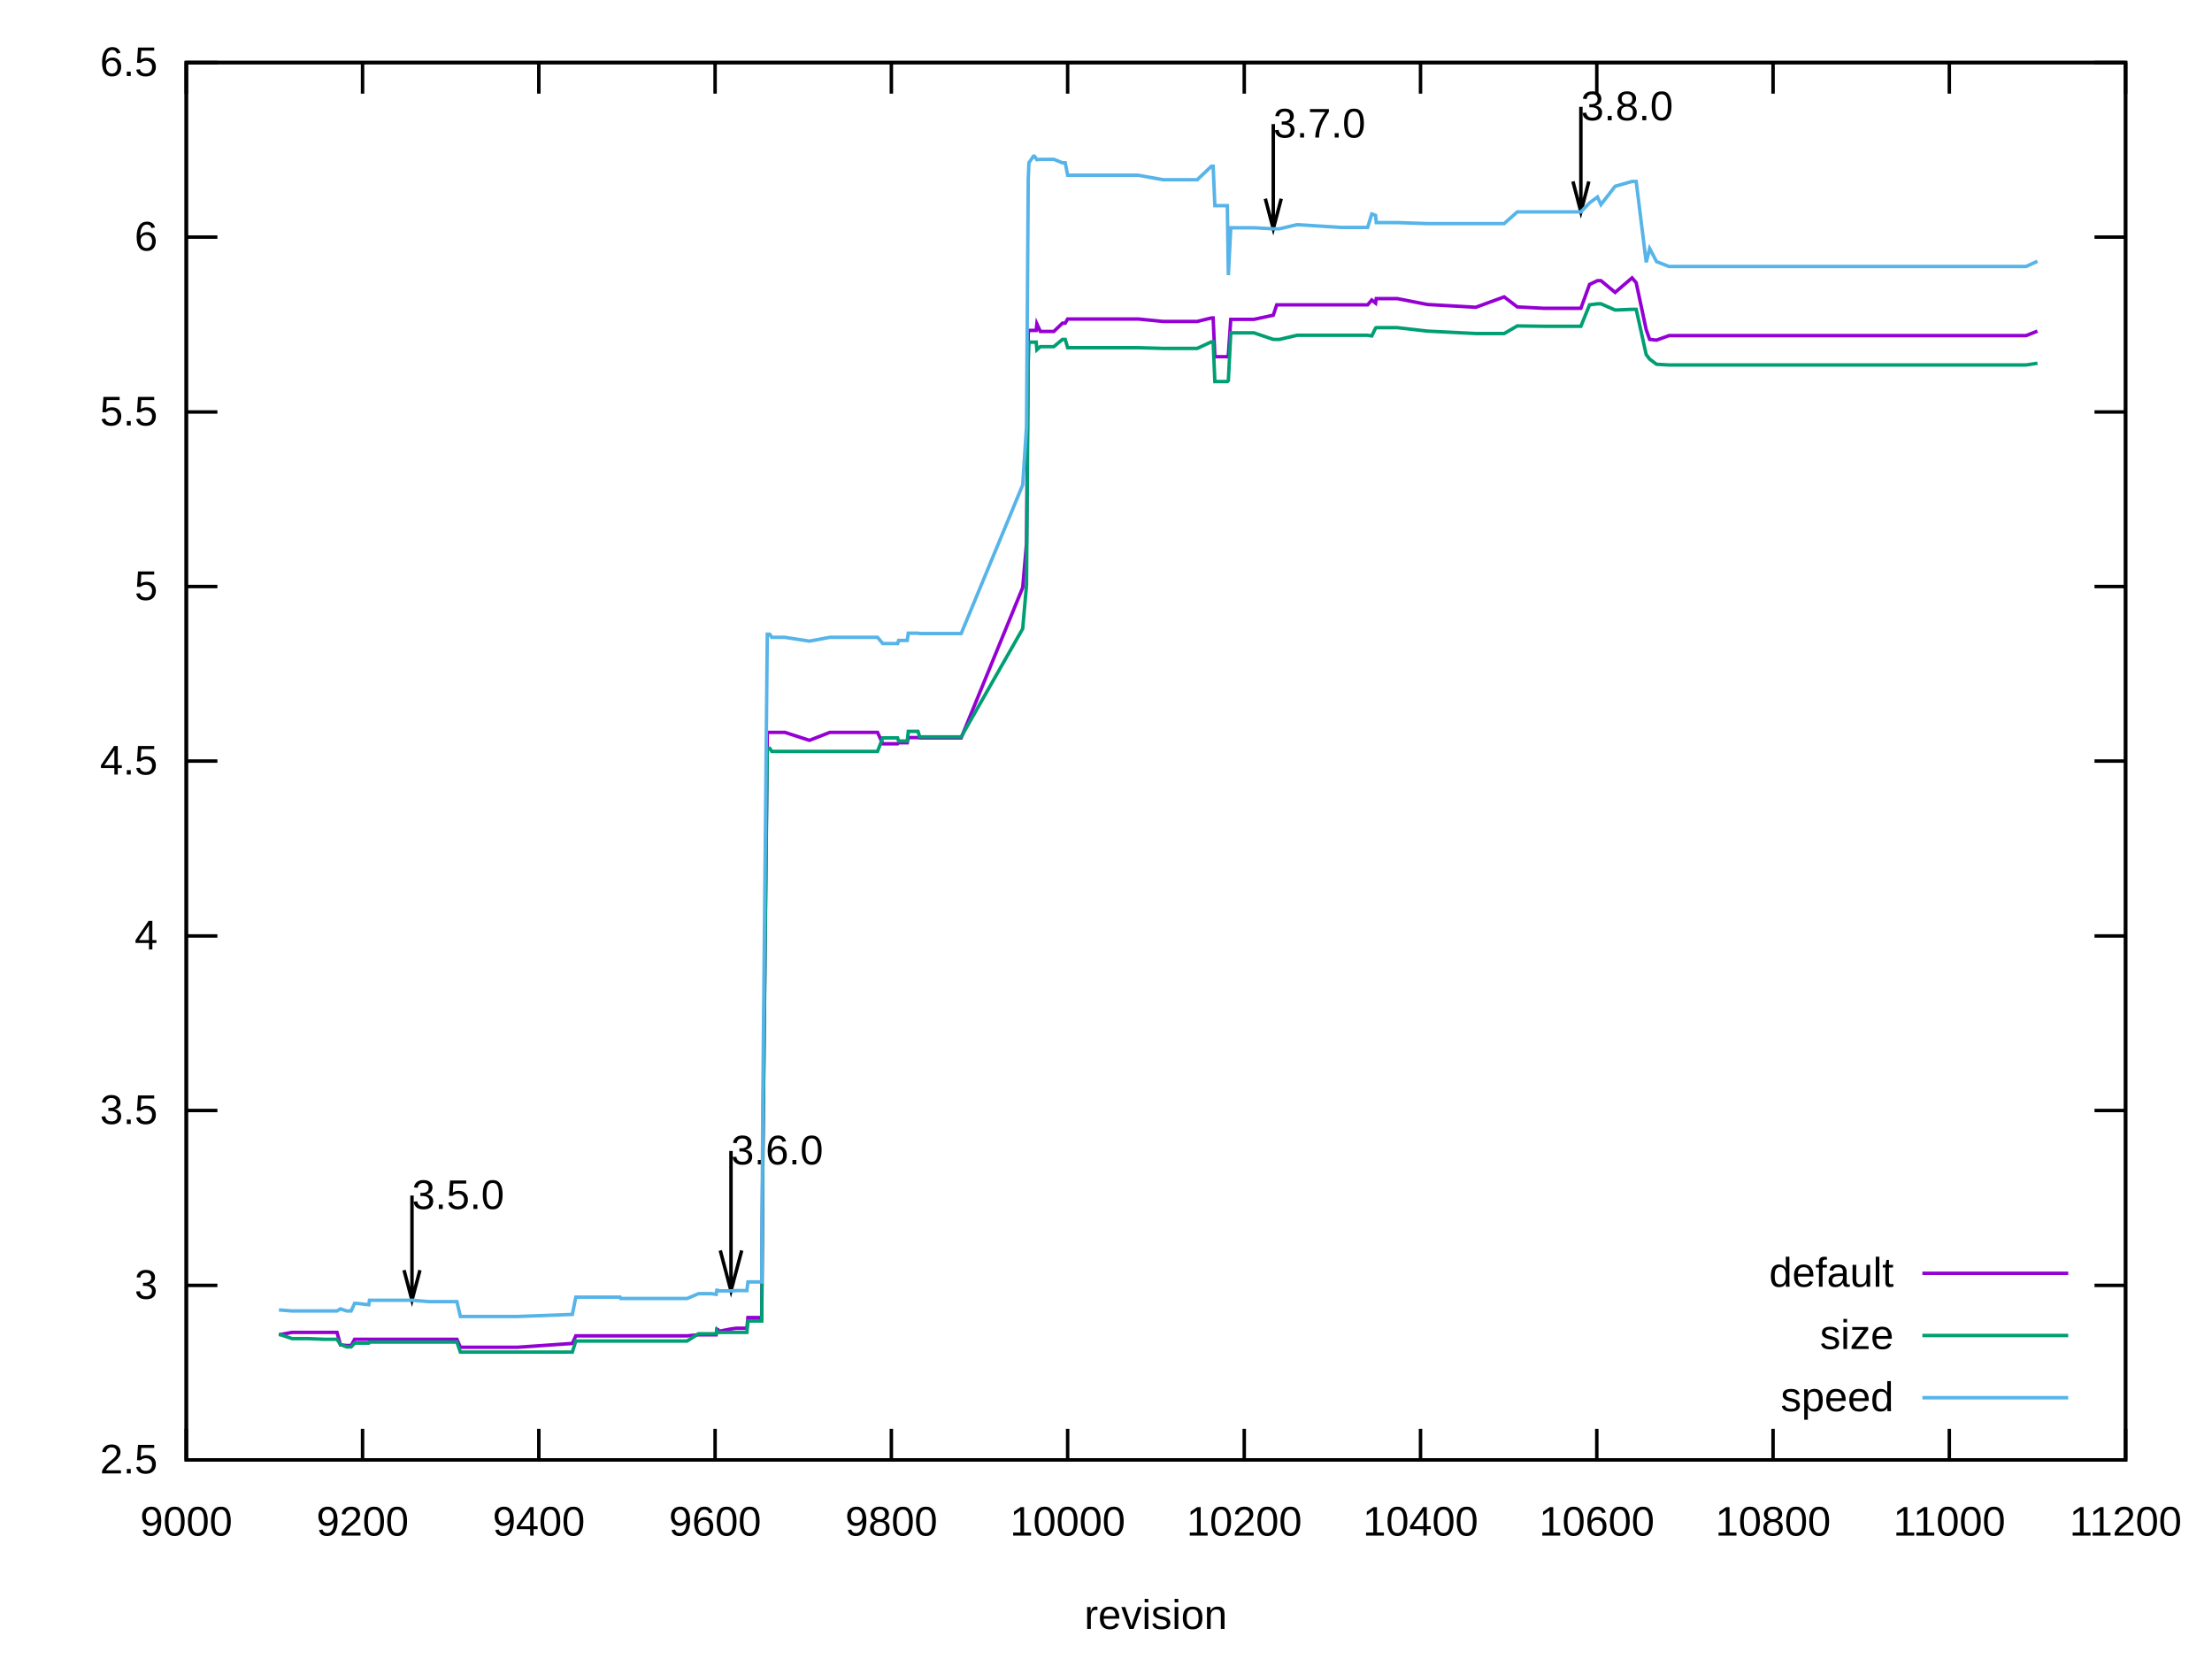
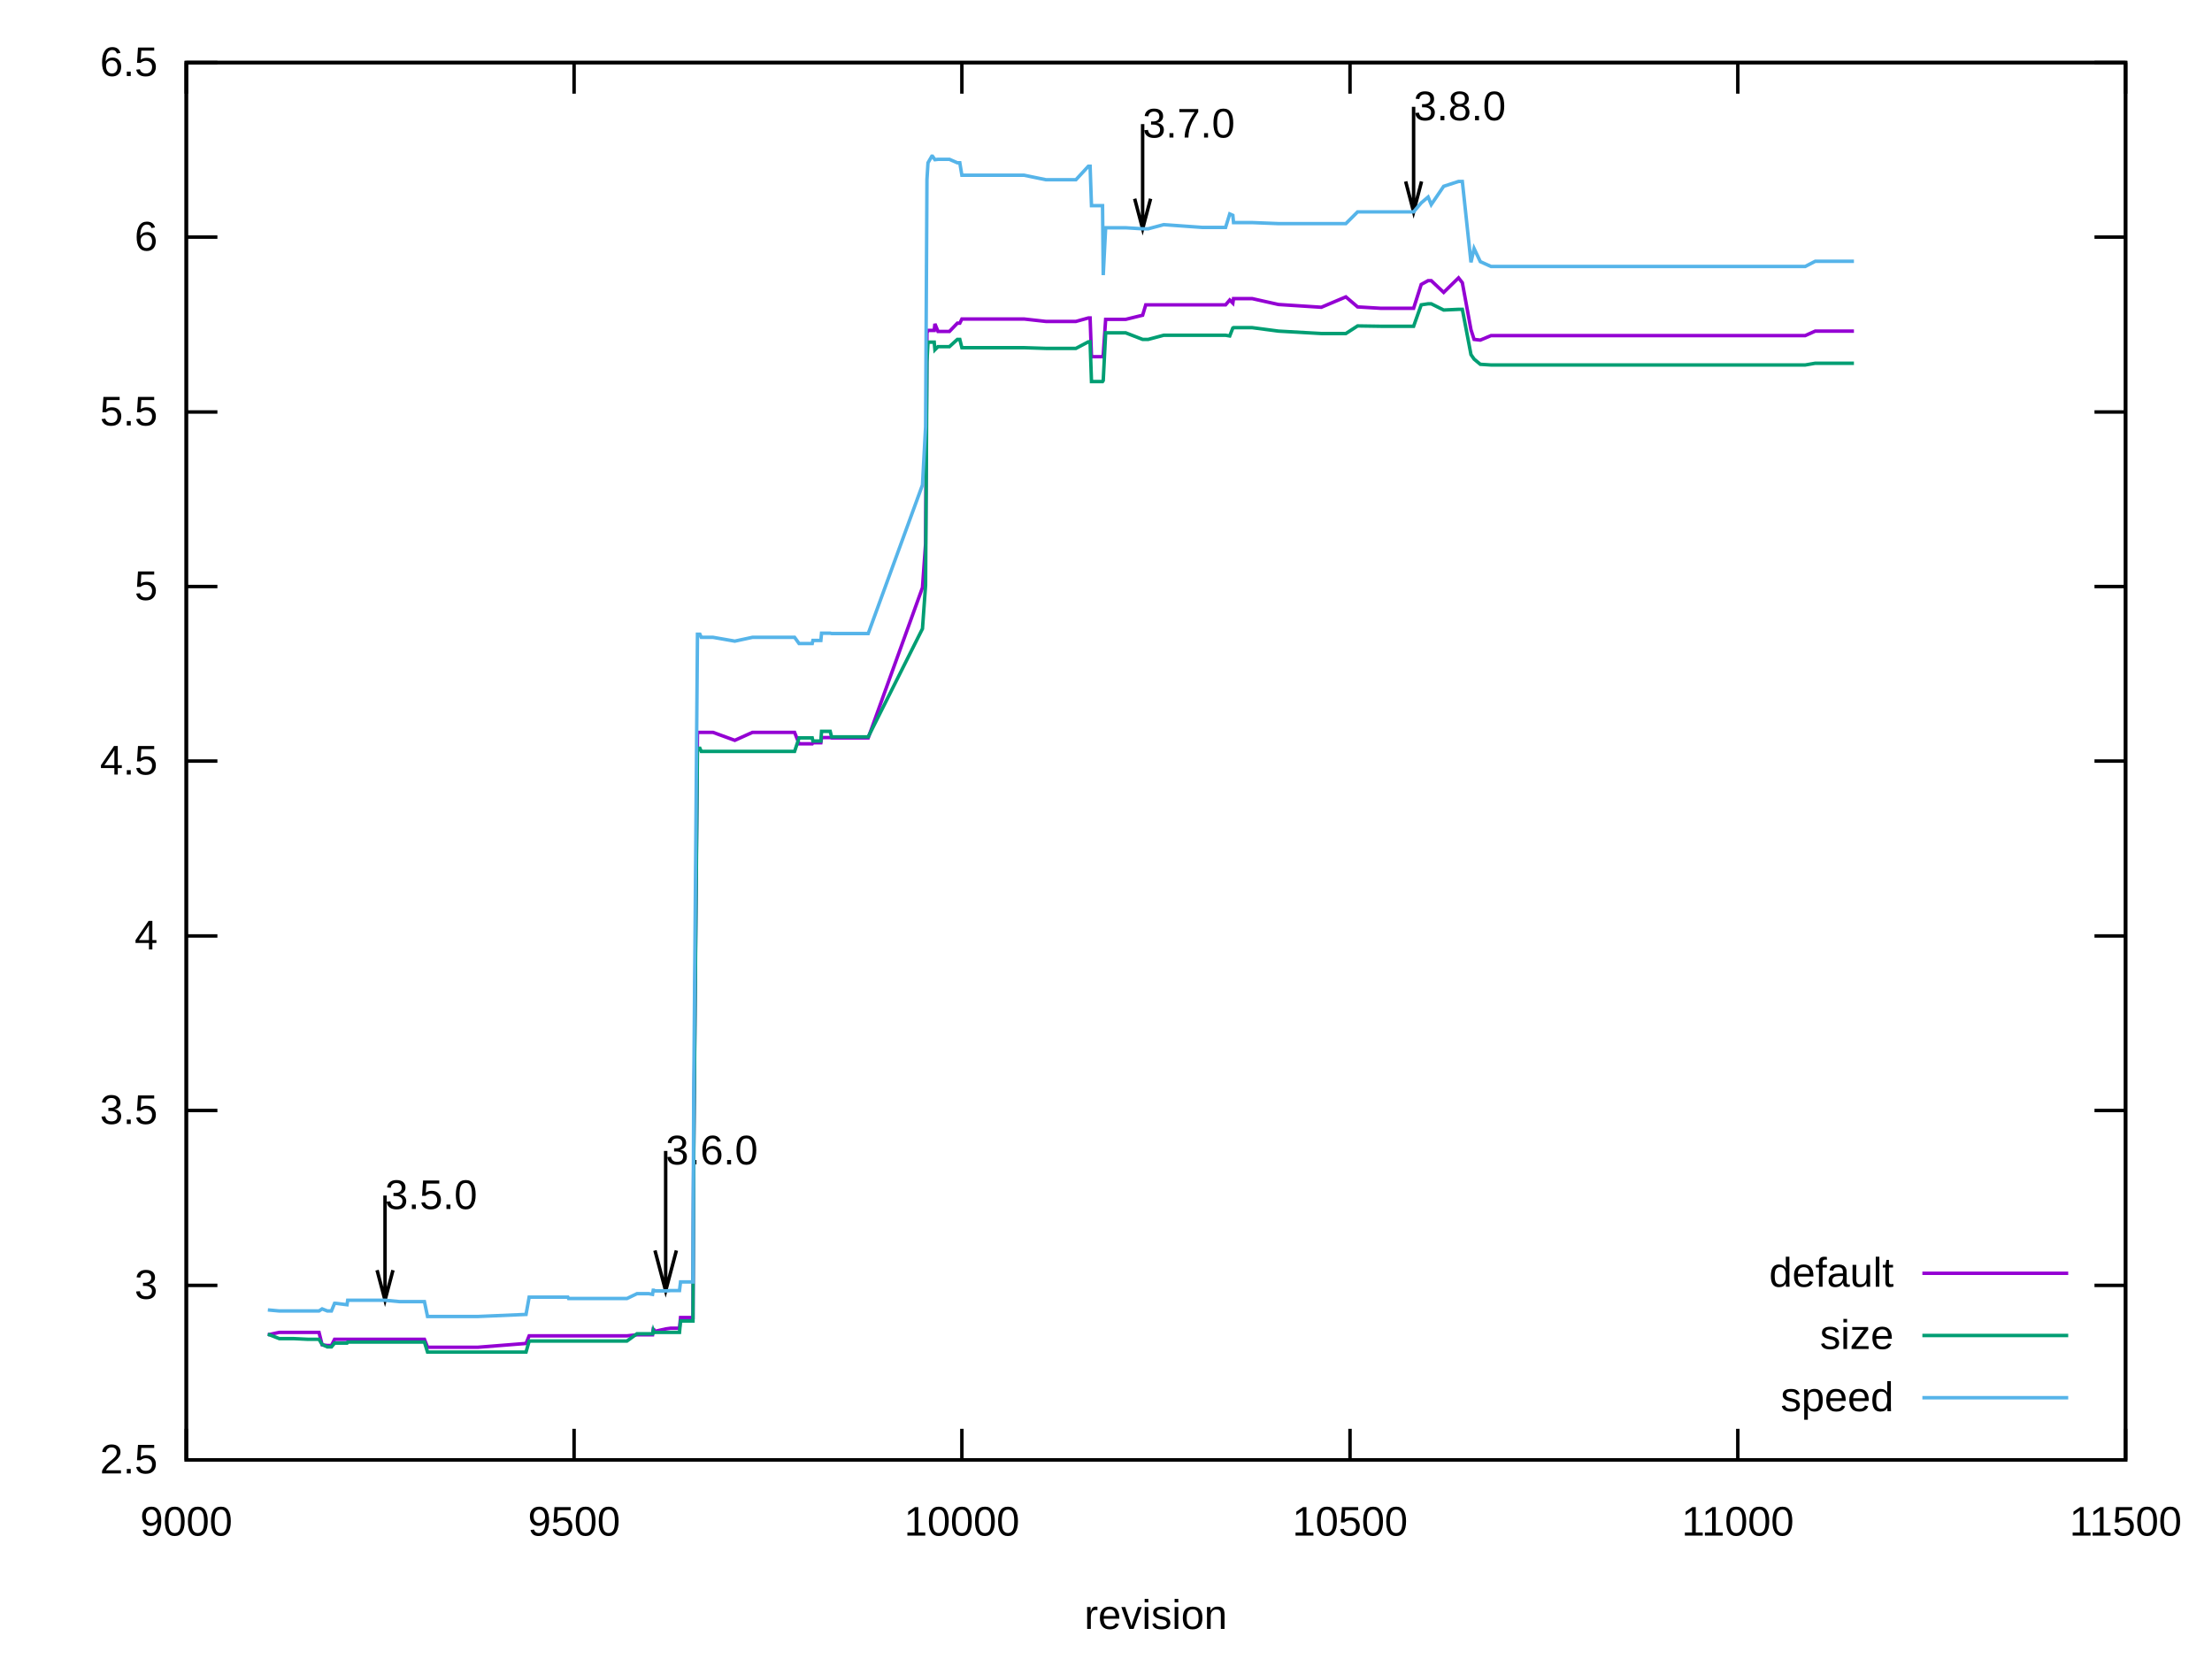
<svg xmlns="http://www.w3.org/2000/svg" xmlns:xlink="http://www.w3.org/1999/xlink" width="640" height="480" viewBox="0 0 640 480">
  <g id="gnuplot_canvas">
    <rect x="0" y="0" width="640" height="480" fill="none" />
    <defs>
      <circle id="gpDot" r="0.5" stroke-width="0.5" stroke="currentColor" />
      <path id="gpPt0" stroke-width="0.222" stroke="currentColor" d="M-1,0 h2 M0,-1 v2" />
      <path id="gpPt1" stroke-width="0.222" stroke="currentColor" d="M-1,-1 L1,1 M1,-1 L-1,1" />
      <path id="gpPt2" stroke-width="0.222" stroke="currentColor" d="M-1,0 L1,0 M0,-1 L0,1 M-1,-1 L1,1 M-1,1 L1,-1" />
      <rect id="gpPt3" stroke-width="0.222" stroke="currentColor" x="-1" y="-1" width="2" height="2" />
      <rect id="gpPt4" stroke-width="0.222" stroke="currentColor" fill="currentColor" x="-1" y="-1" width="2" height="2" />
      <circle id="gpPt5" stroke-width="0.222" stroke="currentColor" cx="0" cy="0" r="1" />
      <use xlink:href="#gpPt5" id="gpPt6" fill="currentColor" stroke="none" />
      <path id="gpPt7" stroke-width="0.222" stroke="currentColor" d="M0,-1.33 L-1.33,0.67 L1.33,0.67 z" />
      <use xlink:href="#gpPt7" id="gpPt8" fill="currentColor" stroke="none" />
      <use xlink:href="#gpPt7" id="gpPt9" stroke="currentColor" transform="rotate(180)" />
      <use xlink:href="#gpPt9" id="gpPt10" fill="currentColor" stroke="none" />
      <use xlink:href="#gpPt3" id="gpPt11" stroke="currentColor" transform="rotate(45)" />
      <use xlink:href="#gpPt11" id="gpPt12" fill="currentColor" stroke="none" />
      <path id="gpPt13" stroke-width="0.222" stroke="currentColor" d="M0,1.330 L1.265,0.411 L0.782,-1.067 L-0.782,-1.076 L-1.265,0.411 z" />
      <use xlink:href="#gpPt13" id="gpPt14" fill="currentColor" stroke="none" />
      <filter id="textbox" filterUnits="objectBoundingBox" x="0" y="0" height="1" width="1">
        <feFlood flood-color="white" flood-opacity="1" result="bgnd" />
        <feComposite in="SourceGraphic" in2="bgnd" operator="atop" />
      </filter>
      <filter id="greybox" filterUnits="objectBoundingBox" x="0" y="0" height="1" width="1">
        <feFlood flood-color="lightgrey" flood-opacity="1" result="grey" />
        <feComposite in="SourceGraphic" in2="grey" operator="atop" />
      </filter>
    </defs>
    <g fill="none" color="white" stroke="currentColor" stroke-width="1.00" stroke-linecap="butt" stroke-linejoin="miter">
</g>
    <g fill="none" color="black" stroke="currentColor" stroke-width="1.00" stroke-linecap="butt" stroke-linejoin="miter">
      <path stroke="black" d="M53.9,422.4 L62.9,422.4 M615.0,422.4 L606.0,422.4  " />
      <g transform="translate(45.6,426.3)" stroke="none" fill="black" font-family="Arial" font-size="12.00" text-anchor="end">
        <text>
          <tspan font-family="Arial"> 2.5</tspan>
        </text>
      </g>
    </g>
    <g fill="none" color="black" stroke="currentColor" stroke-width="1.00" stroke-linecap="butt" stroke-linejoin="miter">
      <path stroke="black" d="M53.9,371.9 L62.9,371.9 M615.0,371.9 L606.0,371.9  " />
      <g transform="translate(45.6,375.8)" stroke="none" fill="black" font-family="Arial" font-size="12.00" text-anchor="end">
        <text>
          <tspan font-family="Arial"> 3</tspan>
        </text>
      </g>
    </g>
    <g fill="none" color="black" stroke="currentColor" stroke-width="1.00" stroke-linecap="butt" stroke-linejoin="miter">
      <path stroke="black" d="M53.9,321.3 L62.9,321.3 M615.0,321.3 L606.0,321.3  " />
      <g transform="translate(45.6,325.2)" stroke="none" fill="black" font-family="Arial" font-size="12.00" text-anchor="end">
        <text>
          <tspan font-family="Arial"> 3.5</tspan>
        </text>
      </g>
    </g>
    <g fill="none" color="black" stroke="currentColor" stroke-width="1.00" stroke-linecap="butt" stroke-linejoin="miter">
      <path stroke="black" d="M53.9,270.8 L62.9,270.8 M615.0,270.8 L606.0,270.8  " />
      <g transform="translate(45.6,274.7)" stroke="none" fill="black" font-family="Arial" font-size="12.00" text-anchor="end">
        <text>
          <tspan font-family="Arial"> 4</tspan>
        </text>
      </g>
    </g>
    <g fill="none" color="black" stroke="currentColor" stroke-width="1.00" stroke-linecap="butt" stroke-linejoin="miter">
      <path stroke="black" d="M53.9,220.2 L62.9,220.2 M615.0,220.2 L606.0,220.2  " />
      <g transform="translate(45.6,224.1)" stroke="none" fill="black" font-family="Arial" font-size="12.00" text-anchor="end">
        <text>
          <tspan font-family="Arial"> 4.5</tspan>
        </text>
      </g>
    </g>
    <g fill="none" color="black" stroke="currentColor" stroke-width="1.00" stroke-linecap="butt" stroke-linejoin="miter">
      <path stroke="black" d="M53.9,169.7 L62.9,169.7 M615.0,169.7 L606.0,169.7  " />
      <g transform="translate(45.6,173.6)" stroke="none" fill="black" font-family="Arial" font-size="12.00" text-anchor="end">
        <text>
          <tspan font-family="Arial"> 5</tspan>
        </text>
      </g>
    </g>
    <g fill="none" color="black" stroke="currentColor" stroke-width="1.00" stroke-linecap="butt" stroke-linejoin="miter">
      <path stroke="black" d="M53.9,119.2 L62.9,119.2 M615.0,119.2 L606.0,119.2  " />
      <g transform="translate(45.6,123.1)" stroke="none" fill="black" font-family="Arial" font-size="12.00" text-anchor="end">
        <text>
          <tspan font-family="Arial"> 5.5</tspan>
        </text>
      </g>
    </g>
    <g fill="none" color="black" stroke="currentColor" stroke-width="1.00" stroke-linecap="butt" stroke-linejoin="miter">
      <path stroke="black" d="M53.9,68.6 L62.9,68.6 M615.0,68.6 L606.0,68.6  " />
      <g transform="translate(45.6,72.5)" stroke="none" fill="black" font-family="Arial" font-size="12.00" text-anchor="end">
        <text>
          <tspan font-family="Arial"> 6</tspan>
        </text>
      </g>
    </g>
    <g fill="none" color="black" stroke="currentColor" stroke-width="1.00" stroke-linecap="butt" stroke-linejoin="miter">
      <path stroke="black" d="M53.9,18.1 L62.9,18.1 M615.0,18.1 L606.0,18.1  " />
      <g transform="translate(45.6,22.0)" stroke="none" fill="black" font-family="Arial" font-size="12.00" text-anchor="end">
        <text>
          <tspan font-family="Arial"> 6.5</tspan>
        </text>
      </g>
    </g>
    <g fill="none" color="black" stroke="currentColor" stroke-width="1.00" stroke-linecap="butt" stroke-linejoin="miter">
      <path stroke="black" d="M53.9,422.4 L53.9,413.4 M53.9,18.1 L53.9,27.1  " />
      <g transform="translate(53.9,444.3)" stroke="none" fill="black" font-family="Arial" font-size="12.00" text-anchor="middle">
        <text>
          <tspan font-family="Arial"> 9000</tspan>
        </text>
      </g>
    </g>
    <g fill="none" color="black" stroke="currentColor" stroke-width="1.00" stroke-linecap="butt" stroke-linejoin="miter">
-       <path stroke="black" d="M104.9,422.4 L104.9,413.4 M104.9,18.1 L104.9,27.1  " />
-       <g transform="translate(104.9,444.3)" stroke="none" fill="black" font-family="Arial" font-size="12.00" text-anchor="middle">
-         <text>
-           <tspan font-family="Arial"> 9200</tspan>
-         </text>
-       </g>
-     </g>
-     <g fill="none" color="black" stroke="currentColor" stroke-width="1.00" stroke-linecap="butt" stroke-linejoin="miter">
-       <path stroke="black" d="M155.9,422.4 L155.9,413.4 M155.9,18.1 L155.9,27.1  " />
-       <g transform="translate(155.9,444.3)" stroke="none" fill="black" font-family="Arial" font-size="12.00" text-anchor="middle">
-         <text>
-           <tspan font-family="Arial"> 9400</tspan>
-         </text>
-       </g>
-     </g>
-     <g fill="none" color="black" stroke="currentColor" stroke-width="1.00" stroke-linecap="butt" stroke-linejoin="miter">
-       <path stroke="black" d="M206.9,422.4 L206.9,413.4 M206.9,18.1 L206.9,27.1  " />
-       <g transform="translate(206.9,444.3)" stroke="none" fill="black" font-family="Arial" font-size="12.00" text-anchor="middle">
-         <text>
-           <tspan font-family="Arial"> 9600</tspan>
-         </text>
-       </g>
-     </g>
-     <g fill="none" color="black" stroke="currentColor" stroke-width="1.00" stroke-linecap="butt" stroke-linejoin="miter">
-       <path stroke="black" d="M257.9,422.4 L257.9,413.4 M257.9,18.1 L257.9,27.1  " />
-       <g transform="translate(257.9,444.3)" stroke="none" fill="black" font-family="Arial" font-size="12.00" text-anchor="middle">
-         <text>
-           <tspan font-family="Arial"> 9800</tspan>
-         </text>
-       </g>
-     </g>
-     <g fill="none" color="black" stroke="currentColor" stroke-width="1.00" stroke-linecap="butt" stroke-linejoin="miter">
-       <path stroke="black" d="M308.9,422.4 L308.9,413.4 M308.9,18.1 L308.9,27.1  " />
-       <g transform="translate(308.9,444.3)" stroke="none" fill="black" font-family="Arial" font-size="12.00" text-anchor="middle">
+       <path stroke="black" d="M166.1,422.4 L166.1,413.4 M166.1,18.1 L166.1,27.1  " />
+       <g transform="translate(166.1,444.3)" stroke="none" fill="black" font-family="Arial" font-size="12.00" text-anchor="middle">
+         <text>
+           <tspan font-family="Arial"> 9500</tspan>
+         </text>
+       </g>
+     </g>
+     <g fill="none" color="black" stroke="currentColor" stroke-width="1.00" stroke-linecap="butt" stroke-linejoin="miter">
+       <path stroke="black" d="M278.3,422.4 L278.3,413.4 M278.3,18.1 L278.3,27.1  " />
+       <g transform="translate(278.3,444.3)" stroke="none" fill="black" font-family="Arial" font-size="12.00" text-anchor="middle">
        <text>
          <tspan font-family="Arial"> 10000</tspan>
        </text>
      </g>
    </g>
    <g fill="none" color="black" stroke="currentColor" stroke-width="1.00" stroke-linecap="butt" stroke-linejoin="miter">
-       <path stroke="black" d="M360.0,422.4 L360.0,413.4 M360.0,18.1 L360.0,27.1  " />
-       <g transform="translate(360.0,444.3)" stroke="none" fill="black" font-family="Arial" font-size="12.00" text-anchor="middle">
-         <text>
-           <tspan font-family="Arial"> 10200</tspan>
-         </text>
-       </g>
-     </g>
-     <g fill="none" color="black" stroke="currentColor" stroke-width="1.00" stroke-linecap="butt" stroke-linejoin="miter">
-       <path stroke="black" d="M411.0,422.4 L411.0,413.4 M411.0,18.1 L411.0,27.1  " />
-       <g transform="translate(411.0,444.3)" stroke="none" fill="black" font-family="Arial" font-size="12.00" text-anchor="middle">
-         <text>
-           <tspan font-family="Arial"> 10400</tspan>
-         </text>
-       </g>
-     </g>
-     <g fill="none" color="black" stroke="currentColor" stroke-width="1.00" stroke-linecap="butt" stroke-linejoin="miter">
-       <path stroke="black" d="M462.0,422.4 L462.0,413.4 M462.0,18.1 L462.0,27.1  " />
-       <g transform="translate(462.0,444.3)" stroke="none" fill="black" font-family="Arial" font-size="12.00" text-anchor="middle">
-         <text>
-           <tspan font-family="Arial"> 10600</tspan>
-         </text>
-       </g>
-     </g>
-     <g fill="none" color="black" stroke="currentColor" stroke-width="1.00" stroke-linecap="butt" stroke-linejoin="miter">
-       <path stroke="black" d="M513.0,422.4 L513.0,413.4 M513.0,18.1 L513.0,27.1  " />
-       <g transform="translate(513.0,444.3)" stroke="none" fill="black" font-family="Arial" font-size="12.00" text-anchor="middle">
-         <text>
-           <tspan font-family="Arial"> 10800</tspan>
-         </text>
-       </g>
-     </g>
-     <g fill="none" color="black" stroke="currentColor" stroke-width="1.00" stroke-linecap="butt" stroke-linejoin="miter">
-       <path stroke="black" d="M564.0,422.4 L564.0,413.4 M564.0,18.1 L564.0,27.1  " />
-       <g transform="translate(564.0,444.3)" stroke="none" fill="black" font-family="Arial" font-size="12.00" text-anchor="middle">
+       <path stroke="black" d="M390.6,422.4 L390.6,413.4 M390.6,18.1 L390.6,27.1  " />
+       <g transform="translate(390.6,444.3)" stroke="none" fill="black" font-family="Arial" font-size="12.00" text-anchor="middle">
+         <text>
+           <tspan font-family="Arial"> 10500</tspan>
+         </text>
+       </g>
+     </g>
+     <g fill="none" color="black" stroke="currentColor" stroke-width="1.00" stroke-linecap="butt" stroke-linejoin="miter">
+       <path stroke="black" d="M502.8,422.4 L502.8,413.4 M502.8,18.1 L502.8,27.1  " />
+       <g transform="translate(502.8,444.3)" stroke="none" fill="black" font-family="Arial" font-size="12.00" text-anchor="middle">
        <text>
          <tspan font-family="Arial"> 11000</tspan>
        </text>
      </g>
    </g>
    <g fill="none" color="black" stroke="currentColor" stroke-width="1.00" stroke-linecap="butt" stroke-linejoin="miter">
      <path stroke="black" d="M615.0,422.4 L615.0,413.4 M615.0,18.1 L615.0,27.1  " />
      <g transform="translate(615.0,444.3)" stroke="none" fill="black" font-family="Arial" font-size="12.00" text-anchor="middle">
        <text>
-           <tspan font-family="Arial"> 11200</tspan>
+           <tspan font-family="Arial"> 11500</tspan>
        </text>
      </g>
    </g>
    <g fill="none" color="black" stroke="currentColor" stroke-width="1.00" stroke-linecap="butt" stroke-linejoin="miter">
</g>
    <g fill="none" color="black" stroke="currentColor" stroke-width="1.00" stroke-linecap="butt" stroke-linejoin="miter">
      <path stroke="black" d="M53.9,18.1 L53.9,422.4 L615.0,422.4 L615.0,18.1 L53.9,18.1 Z  " />
-       <g transform="translate(119.2,349.8)" stroke="none" fill="black" font-family="Arial" font-size="12.00" text-anchor="start">
+       <g transform="translate(111.4,349.8)" stroke="none" fill="black" font-family="Arial" font-size="12.00" text-anchor="start">
        <text>
          <tspan font-family="Arial">3.5.0</tspan>
        </text>
      </g>
-       <g transform="translate(211.5,336.9)" stroke="none" fill="black" font-family="Arial" font-size="12.00" text-anchor="start">
+       <g transform="translate(192.6,336.9)" stroke="none" fill="black" font-family="Arial" font-size="12.00" text-anchor="start">
        <text>
          <tspan font-family="Arial">3.6.0</tspan>
        </text>
      </g>
-       <g transform="translate(368.4,39.8)" stroke="none" fill="black" font-family="Arial" font-size="12.00" text-anchor="start">
+       <g transform="translate(330.6,39.8)" stroke="none" fill="black" font-family="Arial" font-size="12.00" text-anchor="start">
        <text>
          <tspan font-family="Arial">3.7.0</tspan>
        </text>
      </g>
-       <g transform="translate(457.4,34.8)" stroke="none" fill="black" font-family="Arial" font-size="12.00" text-anchor="start">
+       <g transform="translate(409.0,34.8)" stroke="none" fill="black" font-family="Arial" font-size="12.00" text-anchor="start">
        <text>
          <tspan font-family="Arial">3.8.0</tspan>
        </text>
      </g>
-       <path stroke="black" d="M116.9,367.5 L119.2,376.2 L121.5,367.5 M119.2,345.9 L119.2,376.2 M208.4,361.8 L211.5,373.5 L214.6,361.8   M211.5,333.0 L211.5,373.5 M366.1,57.5 L368.4,66.2 L370.7,57.5 M368.4,35.9 L368.4,66.2 M455.1,52.5   L457.4,61.3 L459.7,52.5 M457.4,30.9 L457.4,61.3  " />
+       <path stroke="black" d="M109.1,367.5 L111.4,376.2 L113.7,367.5 M111.4,345.9 L111.4,376.2 M189.5,361.8 L192.6,373.5 L195.7,361.8   M192.6,333.0 L192.6,373.5 M328.3,57.5 L330.6,66.2 L332.9,57.5 M330.6,35.9 L330.6,66.2 M406.7,52.5   L409.0,61.3 L411.3,52.5 M409.0,30.9 L409.0,61.3  " />
    </g>
    <g fill="none" color="black" stroke="currentColor" stroke-width="1.00" stroke-linecap="butt" stroke-linejoin="miter">
      <g transform="translate(334.4,471.3)" stroke="none" fill="black" font-family="Arial" font-size="12.00" text-anchor="middle">
        <text>
          <tspan font-family="Arial">revision</tspan>
        </text>
      </g>
    </g>
    <g fill="none" color="black" stroke="currentColor" stroke-width="1.00" stroke-linecap="butt" stroke-linejoin="miter">
</g>
    <g id="gnuplot_plot_1">
      <g fill="none" color="black" stroke="currentColor" stroke-width="1.00" stroke-linecap="butt" stroke-linejoin="miter">
        <g transform="translate(547.9,372.3)" stroke="none" fill="black" font-family="Arial" font-size="12.00" text-anchor="end">
          <text>
            <tspan font-family="Arial">default</tspan>
          </text>
        </g>
      </g>
      <g fill="none" color="black" stroke="currentColor" stroke-width="1.00" stroke-linecap="butt" stroke-linejoin="miter">
-         <path stroke="rgb(148,   0, 211)" d="M556.2,368.4 L598.4,368.4 M80.7,386.2 L84.5,385.5 L85.5,385.5 L86.3,385.5 L89.1,385.5 L93.9,385.5   L97.5,385.5 L98.5,389.1 L100.3,389.3 L101.6,389.3 L102.6,387.5 L103.1,387.5 L106.7,387.5 L106.9,387.5   L109.5,387.5 L113.3,387.5 L119.2,387.5 L124.0,387.5 L128.1,387.5 L132.2,387.5 L133.2,389.8 L135.3,389.8   L144.2,389.8 L149.8,389.8 L165.6,388.7 L166.6,386.5 L167.4,386.5 L169.2,386.5 L171.5,386.5 L175.8,386.5   L178.1,386.5 L179.4,386.5 L179.6,386.5 L180.9,386.5 L186.8,386.5 L191.6,386.5 L194.2,386.5 L198.8,386.5   L202.1,386.2 L204.1,386.2 L205.9,386.2 L207.2,386.2 L207.4,384.6 L207.7,384.7 L207.9,385.2 L211.5,384.5   L213.0,384.3 L215.1,384.3 L215.9,384.3 L216.1,384.3 L216.4,381.2 L216.6,381.2 L217.1,381.2 L218.4,381.2   L218.7,381.2 L219.4,381.2 L219.9,381.2 L220.4,381.2 L220.7,334.9 L222.0,211.9 L222.7,211.9 L223.3,211.9   L223.5,211.9 L223.8,211.9 L227.1,211.9 L234.2,214.2 L240.1,211.9 L242.6,211.9 L244.4,211.9 L245.4,211.9   L248.0,211.9 L248.8,211.9 L249.0,211.9 L249.3,211.9 L249.5,211.9 L251.1,211.9 L253.9,211.9 L255.4,215.2   L255.6,215.2 L256.2,215.2 L257.2,215.2 L258.7,215.2 L259.7,215.2 L260.0,214.9 L261.8,214.9 L262.5,214.9   L262.8,213.4 L263.0,213.4 L265.6,213.4 L266.1,213.5 L267.1,213.5 L278.1,213.5 L295.9,170.0 L297.0,157.3   L297.5,96.3 L297.7,95.6 L299.0,95.6 L299.3,95.6 L299.8,95.6 L300.0,93.7 L301.0,95.9 L302.8,95.9   L304.9,95.9 L307.4,93.5 L308.2,93.5 L308.9,92.3 L313.3,92.3 L321.2,92.3 L323.7,92.3 L326.5,92.3   L327.3,92.3 L328.6,92.3 L329.3,92.3 L336.5,93.0 L340.6,93.0 L346.4,93.0 L350.5,92.0 L351.0,92.0   L351.5,103.2 L353.3,103.2 L355.1,103.2 L355.4,102.7 L356.1,92.4 L357.9,92.4 L362.2,92.4 L362.8,92.4   L368.4,91.2 L369.4,88.2 L370.2,88.2 L375.3,88.2 L388.0,88.2 L389.0,88.2 L395.7,88.2 L396.9,86.8   L398.0,87.7 L398.2,86.4 L402.3,86.4 L402.5,86.4 L404.3,86.4 L413.0,88.1 L427.0,88.9 L435.2,85.9   L439.0,88.8 L446.7,89.2 L451.3,89.2 L457.4,89.2 L459.9,82.3 L462.2,81.2 L463.2,81.2 L467.3,84.6   L472.2,80.4 L473.4,81.8 L476.3,95.4 L477.3,98.2 L479.3,98.4 L482.9,97.1 L506.6,97.1 L508.4,97.1   L509.4,97.1 L509.7,97.1 L509.9,97.1 L510.4,97.1 L513.0,97.1 L538.5,97.1 L553.8,97.1 L557.4,97.1   L586.2,97.1 L589.5,95.8  " />
+         <path stroke="rgb(148,   0, 211)" d="M556.2,368.4 L598.4,368.4 M77.5,386.2 L80.8,385.5 L81.7,385.5 L82.4,385.5 L84.9,385.5 L89.1,385.5   L92.3,385.5 L93.2,389.1 L94.7,389.3 L95.9,389.3 L96.8,387.5 L97.2,387.5 L100.4,387.5 L100.6,387.5   L102.8,387.5 L106.2,387.5 L111.4,387.5 L115.6,387.5 L119.2,387.5 L122.8,387.5 L123.7,389.8 L125.5,389.8   L133.4,389.8 L138.3,389.8 L152.2,388.7 L153.1,386.5 L153.8,386.5 L155.3,386.5 L157.4,386.5 L161.2,386.5   L163.2,386.5 L164.3,386.5 L164.5,386.5 L165.7,386.5 L170.8,386.5 L175.1,386.5 L177.3,386.5 L181.4,386.5   L184.3,386.2 L186.1,386.2 L187.7,386.2 L188.8,386.2 L189.0,384.6 L189.2,384.7 L189.5,385.2 L192.6,384.5   L194.0,384.3 L195.7,384.3 L196.4,384.3 L196.6,384.3 L196.9,381.2 L197.1,381.2 L197.5,381.2 L198.7,381.2   L198.9,381.2 L199.6,381.2 L200.0,381.2 L200.5,381.2 L200.7,334.9 L201.8,211.9 L202.5,211.9 L202.9,211.9   L203.2,211.9 L203.4,211.9 L206.3,211.9 L212.6,214.2 L217.7,211.9 L220.0,211.9 L221.6,211.9 L222.5,211.9   L224.7,211.9 L225.4,211.9 L225.6,211.9 L225.8,211.9 L226.0,211.9 L227.4,211.9 L229.9,211.9 L231.2,215.2   L231.4,215.2 L231.9,215.2 L232.8,215.2 L234.1,215.2 L235.0,215.2 L235.2,214.9 L236.8,214.9 L237.5,214.9   L237.7,213.4 L237.9,213.4 L240.2,213.4 L240.6,213.5 L241.5,213.5 L251.2,213.5 L266.9,170.0 L267.8,157.3   L268.2,96.3 L268.5,95.6 L269.6,95.6 L269.8,95.6 L270.3,95.6 L270.5,93.7 L271.4,95.9 L273.0,95.9   L274.7,95.9 L277.0,93.5 L277.7,93.5 L278.3,92.3 L282.2,92.3 L289.1,92.3 L291.4,92.3 L293.8,92.3   L294.5,92.3 L295.6,92.3 L296.3,92.3 L302.6,93.0 L306.2,93.0 L311.3,93.0 L314.9,92.0 L315.4,92.0   L315.8,103.2 L317.4,103.2 L319.0,103.2 L319.2,102.7 L319.9,92.4 L321.4,92.4 L325.2,92.4 L325.7,92.4   L330.6,91.2 L331.5,88.2 L332.2,88.2 L336.7,88.2 L347.9,88.2 L348.8,88.2 L354.6,88.2 L355.8,86.8   L356.7,87.7 L356.9,86.4 L360.5,86.4 L360.7,86.4 L362.3,86.4 L369.9,88.1 L382.3,88.9 L389.4,85.9   L392.8,88.8 L399.5,89.2 L403.6,89.2 L409.0,89.2 L411.2,82.3 L413.2,81.2 L414.1,81.2 L417.7,84.6   L422.0,80.4 L423.1,81.8 L425.6,95.4 L426.5,98.2 L428.3,98.4 L431.4,97.1 L452.3,97.1 L453.9,97.1   L454.7,97.1 L455.0,97.1 L455.2,97.1 L455.6,97.1 L457.9,97.1 L480.3,97.1 L493.8,97.1 L496.9,97.1   L522.3,97.1 L525.2,95.8 L536.4,95.8  " />
      </g>
    </g>
    <g id="gnuplot_plot_2">
      <g fill="none" color="black" stroke="currentColor" stroke-width="1.00" stroke-linecap="butt" stroke-linejoin="miter">
        <g transform="translate(547.9,390.3)" stroke="none" fill="black" font-family="Arial" font-size="12.00" text-anchor="end">
          <text>
            <tspan font-family="Arial">size</tspan>
          </text>
        </g>
      </g>
      <g fill="none" color="black" stroke="currentColor" stroke-width="1.00" stroke-linecap="butt" stroke-linejoin="miter">
-         <path stroke="rgb(  0, 158, 115)" d="M556.2,386.4 L598.4,386.4 M80.7,386.0 L84.5,387.3 L85.5,387.3 L86.3,387.3 L89.1,387.3 L93.9,387.5   L97.5,387.5 L98.5,389.0 L100.3,389.7 L101.6,389.7 L102.6,388.6 L103.1,388.6 L106.7,388.6 L106.9,388.3   L109.5,388.3 L113.3,388.3 L119.2,388.3 L124.0,388.3 L128.1,388.3 L132.2,388.3 L133.2,391.2 L135.3,391.2   L144.2,391.2 L149.8,391.2 L165.6,391.2 L166.6,388.0 L167.4,388.0 L169.2,388.0 L171.5,388.0 L175.8,388.0   L178.1,388.0 L179.4,388.0 L179.6,388.0 L180.9,388.0 L186.8,388.0 L191.6,388.0 L194.2,388.0 L198.8,388.0   L202.1,385.9 L204.1,385.9 L205.9,385.9 L207.2,385.9 L207.4,385.0 L207.7,385.6 L207.9,385.5 L211.5,385.5   L213.0,385.5 L215.1,385.5 L215.9,385.5 L216.1,385.5 L216.4,382.2 L216.6,382.2 L217.1,382.2 L218.4,382.2   L218.7,382.2 L219.4,382.2 L219.9,382.2 L220.4,382.2 L220.7,336.2 L222.0,216.5 L222.7,216.5 L223.3,217.4   L223.5,217.4 L223.8,217.4 L227.1,217.4 L234.2,217.4 L240.1,217.4 L242.6,217.4 L244.4,217.4 L245.4,217.4   L248.0,217.4 L248.8,217.4 L249.0,217.4 L249.3,217.4 L249.5,217.4 L251.1,217.4 L253.9,217.4 L255.4,213.5   L255.6,213.5 L256.2,213.5 L257.2,213.5 L258.7,213.5 L259.7,213.5 L260.0,214.4 L261.8,214.4 L262.5,214.4   L262.8,211.6 L263.0,211.6 L265.6,211.6 L266.1,213.2 L267.1,213.2 L278.1,213.2 L295.9,181.9 L297.0,169.3   L297.5,104.7 L297.7,99.0 L299.0,99.0 L299.3,99.0 L299.8,99.0 L300.0,101.2 L301.0,100.3 L302.8,100.3   L304.9,100.3 L307.4,98.2 L308.2,98.2 L308.9,100.6 L313.3,100.6 L321.2,100.6 L323.7,100.6 L326.5,100.6   L327.3,100.6 L328.6,100.6 L329.3,100.6 L336.5,100.8 L340.6,100.8 L346.4,100.8 L350.5,98.9 L351.0,98.9   L351.5,110.4 L353.3,110.4 L355.1,110.4 L355.4,110.1 L356.1,96.3 L357.9,96.3 L362.2,96.3 L362.8,96.3   L368.4,98.2 L369.4,98.2 L370.2,98.2 L375.3,97.0 L388.0,97.0 L389.0,97.0 L395.7,97.0 L396.9,97.2   L398.0,94.9 L398.2,94.8 L402.3,94.8 L402.5,94.8 L404.3,94.8 L413.0,95.8 L427.0,96.5 L435.2,96.5   L439.0,94.3 L446.7,94.4 L451.3,94.4 L457.4,94.4 L459.9,88.2 L462.2,87.9 L463.2,87.9 L467.3,89.7   L472.2,89.5 L473.4,89.5 L476.3,102.6 L477.3,103.9 L479.3,105.4 L482.9,105.6 L506.6,105.6 L508.4,105.6   L509.4,105.6 L509.7,105.6 L509.9,105.6 L510.4,105.6 L513.0,105.6 L538.5,105.6 L553.8,105.6 L557.4,105.6   L586.2,105.6 L589.5,105.1  " />
+         <path stroke="rgb(  0, 158, 115)" d="M556.2,386.4 L598.4,386.4 M77.5,386.0 L80.8,387.3 L81.7,387.3 L82.4,387.3 L84.9,387.3 L89.1,387.5   L92.3,387.5 L93.2,389.0 L94.7,389.7 L95.9,389.7 L96.8,388.6 L97.2,388.6 L100.4,388.6 L100.6,388.3   L102.8,388.3 L106.2,388.3 L111.4,388.3 L115.6,388.3 L119.2,388.3 L122.8,388.3 L123.7,391.2 L125.5,391.2   L133.4,391.2 L138.3,391.2 L152.2,391.2 L153.1,388.0 L153.8,388.0 L155.3,388.0 L157.4,388.0 L161.2,388.0   L163.2,388.0 L164.3,388.0 L164.5,388.0 L165.7,388.0 L170.8,388.0 L175.1,388.0 L177.3,388.0 L181.4,388.0   L184.3,385.9 L186.1,385.9 L187.7,385.9 L188.8,385.9 L189.0,385.0 L189.2,385.6 L189.5,385.5 L192.6,385.5   L194.0,385.5 L195.7,385.5 L196.4,385.5 L196.6,385.5 L196.9,382.2 L197.1,382.2 L197.5,382.2 L198.7,382.2   L198.9,382.2 L199.6,382.2 L200.0,382.2 L200.5,382.2 L200.7,336.2 L201.8,216.5 L202.5,216.5 L202.9,217.4   L203.2,217.4 L203.4,217.4 L206.3,217.4 L212.6,217.4 L217.7,217.4 L220.0,217.4 L221.6,217.4 L222.5,217.4   L224.7,217.4 L225.4,217.4 L225.6,217.4 L225.8,217.4 L226.0,217.4 L227.4,217.4 L229.9,217.4 L231.2,213.5   L231.4,213.5 L231.9,213.5 L232.8,213.5 L234.1,213.5 L235.0,213.5 L235.2,214.4 L236.8,214.4 L237.5,214.4   L237.7,211.6 L237.9,211.6 L240.2,211.6 L240.6,213.2 L241.5,213.2 L251.2,213.2 L266.9,181.9 L267.8,169.3   L268.2,104.7 L268.5,99.0 L269.6,99.0 L269.8,99.0 L270.3,99.0 L270.5,101.2 L271.4,100.3 L273.0,100.3   L274.7,100.3 L277.0,98.2 L277.7,98.2 L278.3,100.6 L282.2,100.6 L289.1,100.6 L291.4,100.6 L293.8,100.6   L294.5,100.6 L295.6,100.6 L296.3,100.6 L302.6,100.8 L306.2,100.8 L311.3,100.8 L314.9,98.9 L315.4,98.9   L315.8,110.4 L317.4,110.4 L319.0,110.4 L319.2,110.1 L319.9,96.3 L321.4,96.3 L325.2,96.3 L325.7,96.3   L330.6,98.2 L331.5,98.2 L332.2,98.2 L336.7,97.0 L347.9,97.0 L348.8,97.0 L354.6,97.0 L355.8,97.2   L356.7,94.9 L356.9,94.8 L360.5,94.8 L360.7,94.8 L362.3,94.8 L369.9,95.8 L382.3,96.5 L389.4,96.5   L392.8,94.3 L399.5,94.4 L403.6,94.4 L409.0,94.4 L411.2,88.2 L413.2,87.9 L414.1,87.9 L417.7,89.7   L422.0,89.5 L423.1,89.5 L425.6,102.6 L426.5,103.9 L428.3,105.4 L431.4,105.6 L452.3,105.6 L453.9,105.6   L454.7,105.6 L455.0,105.6 L455.2,105.6 L455.6,105.6 L457.9,105.6 L480.3,105.6 L493.8,105.6 L496.9,105.6   L522.3,105.6 L525.2,105.1 L536.4,105.1  " />
      </g>
    </g>
    <g id="gnuplot_plot_3">
      <g fill="none" color="black" stroke="currentColor" stroke-width="1.00" stroke-linecap="butt" stroke-linejoin="miter">
        <g transform="translate(547.9,408.3)" stroke="none" fill="black" font-family="Arial" font-size="12.00" text-anchor="end">
          <text>
            <tspan font-family="Arial">speed</tspan>
          </text>
        </g>
      </g>
      <g fill="none" color="black" stroke="currentColor" stroke-width="1.00" stroke-linecap="butt" stroke-linejoin="miter">
-         <path stroke="rgb( 86, 180, 233)" d="M556.2,404.4 L598.4,404.4 M80.7,379.0 L84.5,379.3 L85.5,379.3 L86.3,379.3 L89.1,379.3 L93.9,379.3   L97.5,379.3 L98.5,378.7 L100.3,379.3 L101.6,379.3 L102.6,377.1 L103.1,377.1 L106.7,377.5 L106.9,376.2   L109.5,376.2 L113.3,376.2 L119.2,376.2 L124.0,376.6 L128.1,376.6 L132.2,376.6 L133.2,380.9 L135.3,380.9   L144.2,380.9 L149.8,380.9 L165.6,380.3 L166.6,375.3 L167.4,375.3 L169.2,375.3 L171.5,375.3 L175.8,375.3   L178.1,375.3 L179.4,375.3 L179.6,375.7 L180.9,375.7 L186.8,375.7 L191.6,375.7 L194.2,375.7 L198.8,375.7   L202.1,374.3 L204.1,374.3 L205.9,374.3 L207.2,374.5 L207.4,373.3 L207.7,373.3 L207.9,373.5 L211.5,373.5   L213.0,373.4 L215.1,373.4 L215.9,373.4 L216.1,373.4 L216.4,370.9 L216.6,370.9 L217.1,370.9 L218.4,370.9   L218.7,370.9 L219.4,370.9 L219.9,370.9 L220.4,370.9 L220.7,318.7 L222.0,183.5 L222.7,183.5 L223.3,184.4   L223.5,184.4 L223.8,184.4 L227.1,184.4 L234.2,185.5 L240.1,184.4 L242.6,184.4 L244.4,184.4 L245.4,184.4   L248.0,184.4 L248.8,184.4 L249.0,184.4 L249.3,184.4 L249.5,184.4 L251.1,184.4 L253.9,184.4 L255.4,186.2   L255.6,186.2 L256.2,186.2 L257.2,186.2 L258.7,186.2 L259.7,186.2 L260.0,185.3 L261.8,185.3 L262.5,185.3   L262.8,183.2 L263.0,183.2 L265.6,183.2 L266.1,183.3 L267.1,183.3 L278.1,183.3 L295.9,140.3 L297.0,123.5   L297.5,51.9 L297.7,47.1 L299.0,45.2 L299.3,45.2 L299.8,45.9 L300.0,46.2 L301.0,46.1 L302.8,46.1   L304.9,46.1 L307.4,47.1 L308.2,47.1 L308.9,50.7 L313.3,50.7 L321.2,50.7 L323.7,50.7 L326.5,50.7   L327.3,50.7 L328.6,50.7 L329.3,50.7 L336.5,52.0 L340.6,52.0 L346.4,52.0 L350.5,48.1 L351.0,48.1   L351.5,59.5 L353.3,59.5 L355.1,59.5 L355.4,79.6 L356.1,65.9 L357.9,65.9 L362.2,65.9 L362.8,65.9   L368.4,66.2 L369.4,66.2 L370.2,66.2 L375.3,65.0 L388.0,65.8 L389.0,65.8 L395.7,65.8 L396.9,61.9   L398.0,62.3 L398.2,64.4 L402.3,64.4 L402.5,64.4 L404.3,64.4 L413.0,64.7 L427.0,64.7 L435.2,64.7   L439.0,61.3 L446.7,61.3 L451.3,61.3 L457.4,61.3 L459.9,58.7 L462.2,57.0 L463.2,59.2 L467.3,53.9   L472.2,52.5 L473.4,52.5 L476.3,75.9 L477.3,71.9 L479.3,75.7 L482.9,77.1 L506.6,77.1 L508.4,77.1   L509.4,77.1 L509.7,77.1 L509.9,77.1 L510.4,77.1 L513.0,77.1 L538.5,77.1 L553.8,77.1 L557.4,77.1   L586.2,77.1 L589.5,75.6  " />
+         <path stroke="rgb( 86, 180, 233)" d="M556.2,404.4 L598.4,404.4 M77.5,379.0 L80.8,379.3 L81.7,379.3 L82.4,379.3 L84.9,379.3 L89.1,379.3   L92.3,379.3 L93.2,378.7 L94.7,379.3 L95.9,379.3 L96.8,377.1 L97.2,377.1 L100.4,377.5 L100.6,376.2   L102.8,376.2 L106.2,376.2 L111.4,376.2 L115.6,376.6 L119.2,376.6 L122.8,376.6 L123.7,380.9 L125.5,380.9   L133.4,380.9 L138.3,380.9 L152.2,380.3 L153.1,375.3 L153.8,375.3 L155.3,375.3 L157.4,375.3 L161.2,375.3   L163.2,375.3 L164.3,375.3 L164.5,375.7 L165.7,375.7 L170.8,375.7 L175.1,375.7 L177.3,375.7 L181.4,375.7   L184.3,374.3 L186.1,374.3 L187.7,374.3 L188.8,374.5 L189.0,373.3 L189.2,373.3 L189.5,373.5 L192.6,373.5   L194.0,373.4 L195.7,373.4 L196.4,373.4 L196.6,373.4 L196.9,370.9 L197.1,370.9 L197.5,370.9 L198.7,370.9   L198.9,370.9 L199.6,370.9 L200.0,370.9 L200.5,370.9 L200.7,318.7 L201.8,183.5 L202.5,183.5 L202.9,184.4   L203.2,184.4 L203.4,184.4 L206.3,184.4 L212.6,185.5 L217.7,184.4 L220.0,184.4 L221.6,184.4 L222.5,184.4   L224.7,184.4 L225.4,184.4 L225.6,184.4 L225.8,184.4 L226.0,184.4 L227.4,184.4 L229.9,184.4 L231.2,186.2   L231.4,186.2 L231.9,186.2 L232.8,186.2 L234.1,186.2 L235.0,186.2 L235.2,185.3 L236.8,185.3 L237.5,185.3   L237.7,183.2 L237.9,183.2 L240.2,183.2 L240.6,183.3 L241.5,183.3 L251.2,183.3 L266.9,140.3 L267.8,123.5   L268.2,51.9 L268.5,47.1 L269.6,45.2 L269.8,45.2 L270.3,45.9 L270.5,46.2 L271.4,46.1 L273.0,46.1   L274.7,46.1 L277.0,47.1 L277.7,47.1 L278.3,50.7 L282.2,50.7 L289.1,50.7 L291.4,50.7 L293.8,50.7   L294.5,50.7 L295.6,50.7 L296.3,50.7 L302.6,52.0 L306.2,52.0 L311.3,52.0 L314.9,48.1 L315.4,48.1   L315.8,59.5 L317.4,59.5 L319.0,59.5 L319.2,79.6 L319.9,65.9 L321.4,65.9 L325.2,65.9 L325.7,65.9   L330.6,66.2 L331.5,66.2 L332.2,66.2 L336.7,65.0 L347.9,65.8 L348.8,65.8 L354.6,65.8 L355.8,61.9   L356.7,62.3 L356.9,64.4 L360.5,64.4 L360.7,64.4 L362.3,64.4 L369.9,64.7 L382.3,64.7 L389.4,64.7   L392.8,61.3 L399.5,61.3 L403.6,61.3 L409.0,61.3 L411.2,58.7 L413.2,57.0 L414.1,59.2 L417.7,53.9   L422.0,52.5 L423.1,52.5 L425.6,75.9 L426.5,71.9 L428.3,75.7 L431.4,77.1 L452.3,77.1 L453.9,77.1   L454.7,77.1 L455.0,77.1 L455.2,77.1 L455.6,77.1 L457.9,77.1 L480.3,77.1 L493.8,77.1 L496.9,77.1   L522.3,77.1 L525.2,75.6 L536.4,75.6  " />
      </g>
    </g>
    <g fill="none" color="white" stroke="rgb( 86, 180, 233)" stroke-width="2.00" stroke-linecap="butt" stroke-linejoin="miter">
</g>
    <g fill="none" color="black" stroke="currentColor" stroke-width="2.00" stroke-linecap="butt" stroke-linejoin="miter">
</g>
    <g fill="none" color="black" stroke="black" stroke-width="1.00" stroke-linecap="butt" stroke-linejoin="miter">
</g>
    <g fill="none" color="black" stroke="currentColor" stroke-width="1.00" stroke-linecap="butt" stroke-linejoin="miter">
      <path stroke="black" d="M53.9,18.1 L53.9,422.4 L615.0,422.4 L615.0,18.1 L53.9,18.1 Z  " />
    </g>
    <g fill="none" color="black" stroke="currentColor" stroke-width="1.00" stroke-linecap="butt" stroke-linejoin="miter">
</g>
  </g>
</svg>
